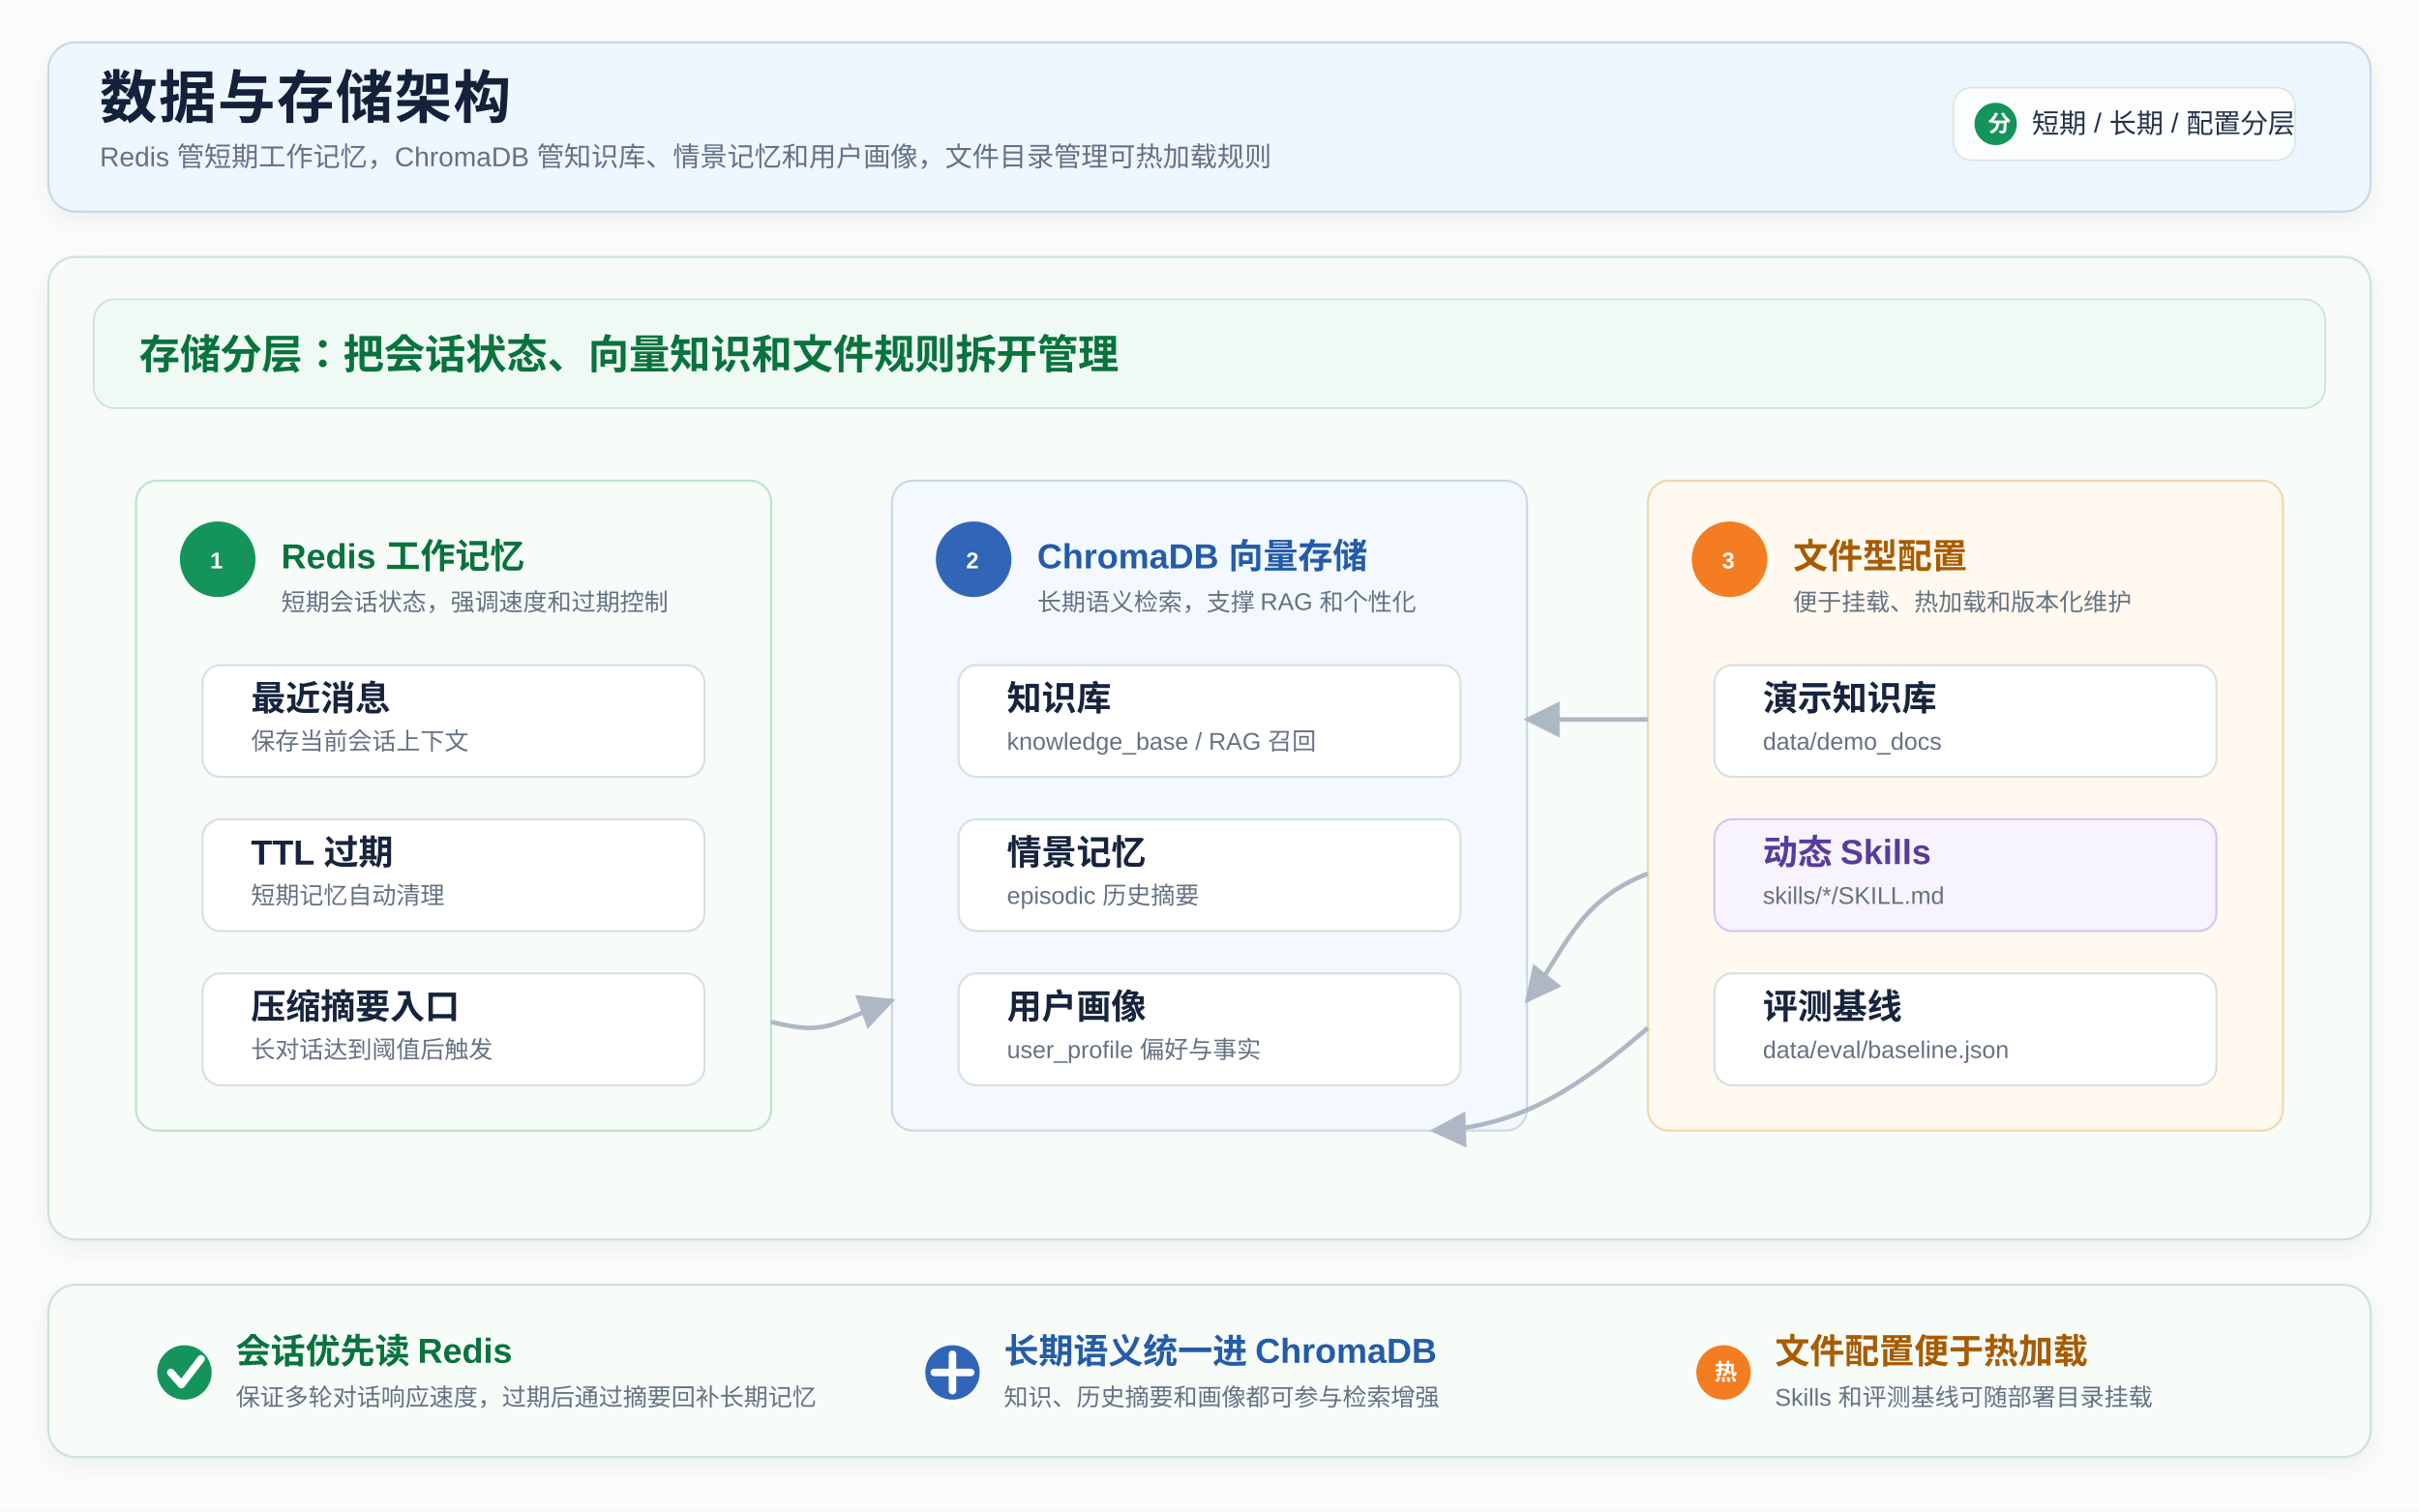
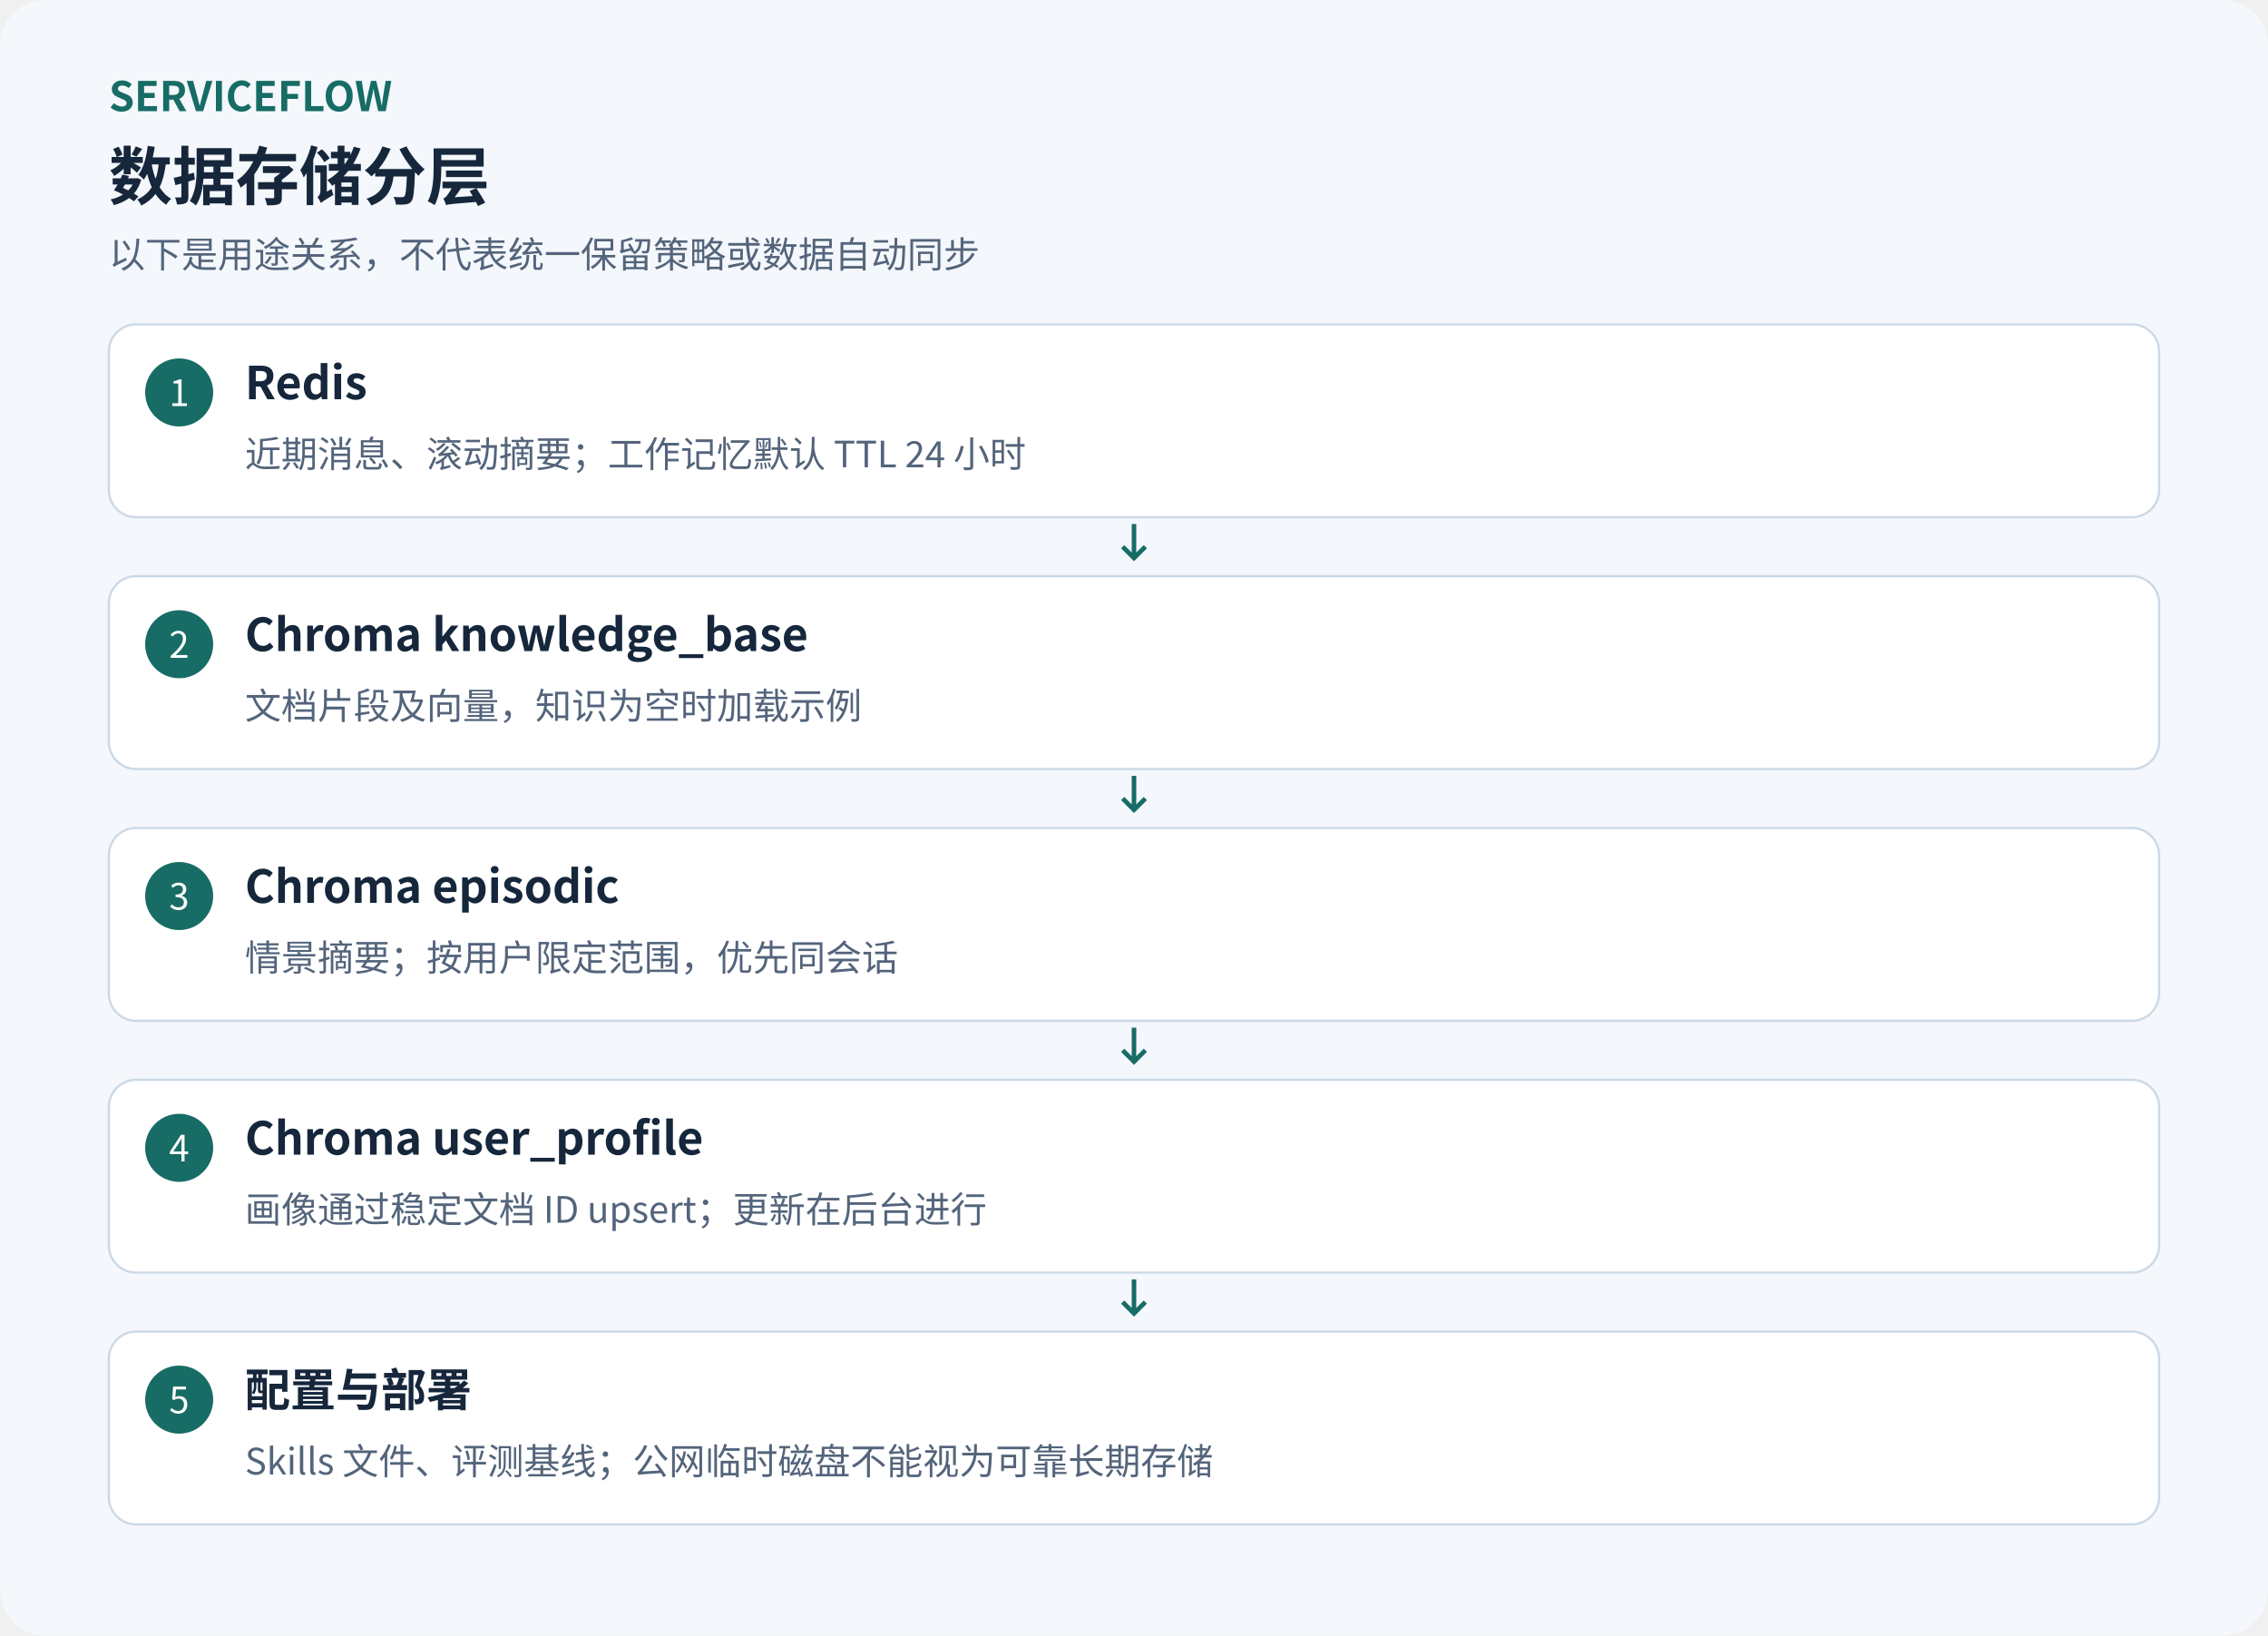
- <svg xmlns="http://www.w3.org/2000/svg" width="1600" height="1000" viewBox="0 0 1600 1000">
-   <defs>
-     <style>
-       .bg { fill: #fbfcfb; }
-       .header { fill: #eef6ff; stroke: #c9d7e9; stroke-width: 1.4; }
-       .panel { fill: #f7fcf9; stroke: #cfe3d7; stroke-width: 1.5; }
-       .band { fill: #f0faf4; stroke: #cfe3d7; stroke-width: 1.2; }
-       .card { fill: #ffffff; stroke: #d7e1df; stroke-width: 1.4; }
-       .blue-card { fill: #f3f9ff; stroke: #cad9e9; }
-       .green-card { fill: #f7fcf9; stroke: #bfe2ce; }
-       .orange-card { fill: #fff9ef; stroke: #efd7af; }
-       .purple-card { fill: #f7f3ff; stroke: #d3c6ef; }
-       .soft-card { fill: #fbfefd; stroke: #d6e6dc; }
-       .title { font: 800 38px "PingFang SC", "Microsoft YaHei", Arial, sans-serif; fill: #13213b; letter-spacing: 1px; }
-       .subtitle { font: 500 18px "PingFang SC", "Microsoft YaHei", Arial, sans-serif; fill: #657284; }
-       .section-title { font: 800 27px "PingFang SC", "Microsoft YaHei", Arial, sans-serif; fill: #08733d; }
-       .label { font: 800 23px "PingFang SC", "Microsoft YaHei", Arial, sans-serif; fill: #17243d; }
-       .small { font: 500 18px "PingFang SC", "Microsoft YaHei", Arial, sans-serif; fill: #25324b; }
-       .muted { font: 500 16px "PingFang SC", "Microsoft YaHei", Arial, sans-serif; fill: #657284; }
-       .tiny { font: 800 15px "PingFang SC", "Microsoft YaHei", Arial, sans-serif; fill: #ffffff; }
-       .green-text { fill: #08733d; }
-       .orange-text { fill: #a85b00; }
-       .purple-text { fill: #573c9b; }
-       .blue-text { fill: #245ca8; }
-       .blue { fill: #3165b7; }
-       .green { fill: #14945b; }
-       .orange { fill: #f47d22; }
-       .purple { fill: #6045a9; }
-       .line { stroke: #aeb8c4; stroke-width: 3; fill: none; marker-end: url(#arrow); }
-       .green-line { stroke: #14945b; stroke-width: 3; fill: none; marker-end: url(#arrow-green); }
-       .dashed { stroke-dasharray: 9 9; }
-       .shadow { filter: url(#shadow); }
-     </style>
-     <filter id="shadow" x="-20%" y="-20%" width="140%" height="140%">
-       <feDropShadow dx="0" dy="6" stdDeviation="8" flood-color="#d8e1df" flood-opacity="0.42" />
-     </filter>
-     <marker id="arrow" viewBox="0 0 10 10" refX="9" refY="5" markerWidth="8" markerHeight="8" orient="auto">
-       <path d="M 0 0 L 10 5 L 0 10 z" fill="#aeb8c4" />
-     </marker>
-     <marker id="arrow-green" viewBox="0 0 10 10" refX="9" refY="5" markerWidth="8" markerHeight="8" orient="auto">
-       <path d="M 0 0 L 10 5 L 0 10 z" fill="#14945b" />
-     </marker>
-   </defs>
-   <rect class="bg" width="1600" height="1000" />
-   <rect class="header shadow" x="32" y="28" width="1536" height="112" rx="18" />
-   <text class="title" x="66" y="78">数据与存储架构</text>
-   <text class="subtitle" x="66" y="110">Redis 管短期工作记忆，ChromaDB 管知识库、情景记忆和用户画像，文件目录管理可热加载规则</text>
-   <g transform="translate(1292,58)">
-     <rect class="soft-card" width="226" height="48" rx="12" />
-     <circle class="green" cx="28" cy="24" r="14" />
-     <text class="tiny" x="23" y="29">分</text>
-     <text class="small" x="52" y="30">短期 / 长期 / 配置分层</text>
-   </g>
-   <rect class="panel shadow" x="32" y="170" width="1536" height="650" rx="18" />
-   <rect class="band" x="62" y="198" width="1476" height="72" rx="14" />
-   <text class="section-title" x="92" y="244">存储分层：把会话状态、向量知识和文件规则拆开管理</text>
-   <g transform="translate(90,318)">
-     <rect class="card green-card" width="420" height="430" rx="14" />
-     <circle class="green" cx="54" cy="52" r="25" />
-     <text class="tiny" x="49" y="58">1</text>
-     <text class="label green-text" x="96" y="58">Redis 工作记忆</text>
-     <text class="muted" x="96" y="86">短期会话状态，强调速度和过期控制</text>
-     <rect class="card" x="44" y="122" width="332" height="74" rx="12" />
-     <text class="label" x="76" y="152">最近消息</text>
-     <text class="muted" x="76" y="178">保存当前会话上下文</text>
-     <rect class="card" x="44" y="224" width="332" height="74" rx="12" />
-     <text class="label" x="76" y="254">TTL 过期</text>
-     <text class="muted" x="76" y="280">短期记忆自动清理</text>
-     <rect class="card" x="44" y="326" width="332" height="74" rx="12" />
-     <text class="label" x="76" y="356">压缩摘要入口</text>
-     <text class="muted" x="76" y="382">长对话达到阈值后触发</text>
-   </g>
-   <g transform="translate(590,318)">
-     <rect class="card blue-card" width="420" height="430" rx="14" />
-     <circle class="blue" cx="54" cy="52" r="25" />
-     <text class="tiny" x="49" y="58">2</text>
-     <text class="label blue-text" x="96" y="58">ChromaDB 向量存储</text>
-     <text class="muted" x="96" y="86">长期语义检索，支撑 RAG 和个性化</text>
-     <rect class="card" x="44" y="122" width="332" height="74" rx="12" />
-     <text class="label" x="76" y="152">知识库</text>
-     <text class="muted" x="76" y="178">knowledge_base / RAG 召回</text>
-     <rect class="card" x="44" y="224" width="332" height="74" rx="12" />
-     <text class="label" x="76" y="254">情景记忆</text>
-     <text class="muted" x="76" y="280">episodic 历史摘要</text>
-     <rect class="card" x="44" y="326" width="332" height="74" rx="12" />
-     <text class="label" x="76" y="356">用户画像</text>
-     <text class="muted" x="76" y="382">user_profile 偏好与事实</text>
-   </g>
-   <g transform="translate(1090,318)">
-     <rect class="card orange-card" width="420" height="430" rx="14" />
-     <circle class="orange" cx="54" cy="52" r="25" />
-     <text class="tiny" x="49" y="58">3</text>
-     <text class="label orange-text" x="96" y="58">文件型配置</text>
-     <text class="muted" x="96" y="86">便于挂载、热加载和版本化维护</text>
-     <rect class="card" x="44" y="122" width="332" height="74" rx="12" />
-     <text class="label" x="76" y="152">演示知识库</text>
-     <text class="muted" x="76" y="178">data/demo_docs</text>
-     <rect class="card purple-card" x="44" y="224" width="332" height="74" rx="12" />
-     <text class="label purple-text" x="76" y="254">动态 Skills</text>
-     <text class="muted" x="76" y="280">skills/*/SKILL.md</text>
-     <rect class="card" x="44" y="326" width="332" height="74" rx="12" />
-     <text class="label" x="76" y="356">评测基线</text>
-     <text class="muted" x="76" y="382">data/eval/baseline.json</text>
-   </g>
-   <path class="line" d="M510 676 C548 686 552 676 590 662" />
-   <path class="line" d="M1090 476 C1048 476 1038 476 1010 476" />
-   <path class="line" d="M1090 578 C1042 596 1034 632 1010 662" />
-   <path class="line" d="M1090 680 C1048 716 1008 746 948 748" />
-   <rect class="panel shadow" x="32" y="850" width="1536" height="114" rx="18" />
-   <g transform="translate(92,878)">
-     <circle class="green" cx="30" cy="30" r="18" />
-     <path d="M21 30 L28 38 L41 21" stroke="#fff" stroke-width="5" fill="none" stroke-linecap="round" stroke-linejoin="round" />
-     <text class="label green-text" x="64" y="24">会话优先读 Redis</text>
-     <text class="muted" x="64" y="52">保证多轮对话响应速度，过期后通过摘要回补长期记忆</text>
-   </g>
-   <g transform="translate(600,878)">
-     <circle class="blue" cx="30" cy="30" r="18" />
-     <path d="M18 30 h24 M30 18 v24" stroke="#fff" stroke-width="5" stroke-linecap="round" />
-     <text class="label blue-text" x="64" y="24">长期语义统一进 ChromaDB</text>
-     <text class="muted" x="64" y="52">知识、历史摘要和画像都可参与检索增强</text>
-   </g>
-   <g transform="translate(1110,878)">
-     <circle class="orange" cx="30" cy="30" r="18" />
-     <text class="tiny" x="24" y="35">热</text>
-     <text class="label orange-text" x="64" y="24">文件配置便于热加载</text>
-     <text class="muted" x="64" y="52">Skills 和评测基线可随部署目录挂载</text>
+ <svg xmlns="http://www.w3.org/2000/svg" width="1000" height="721" viewBox="0 0 1000 721" role="img" aria-labelledby="title desc">
+   <rect width="1000" height="721" rx="20" fill="#f4f7fb" />
+   <g font-family="Microsoft YaHei, Noto Sans CJK SC, sans-serif">
+     <text x="48" y="49" fill="#176c65" font-size="18" font-weight="700">SERVICEFLOW</text>
+     <text x="48" y="88" fill="#16273c" font-size="28" font-weight="700">数据存储分层</text>
+     <text x="48" y="118" fill="#53647b" font-size="16">以下是用途关系，不代表统一保留策略或数据自动同步</text>
+     <rect x="48" y="143" width="904" height="85" rx="12" fill="white" stroke="#ccd9e6" />
+     <circle cx="79" cy="173" r="15" fill="#176c65" />
+     <text x="79" y="179" fill="white" text-anchor="middle" font-size="16">1</text>
+     <text x="108" y="176" font-size="20" font-weight="600" fill="#16273c">Redis</text>
+     <text x="108" y="206" font-size="16" fill="#53647b">近期消息、滚动摘要；工作记忆默认 TTL 24 小时</text>
+     <path d="M500 231 v15 m-5 -5 5 5 5 -5" fill="none" stroke="#176c65" stroke-width="2" />
+     <rect x="48" y="254" width="904" height="85" rx="12" fill="white" stroke="#ccd9e6" />
+     <circle cx="79" cy="284" r="15" fill="#176c65" />
+     <text x="79" y="290" fill="white" text-anchor="middle" font-size="16">2</text>
+     <text x="108" y="287" font-size="20" font-weight="600" fill="#16273c">Chroma knowledge_base</text>
+     <text x="108" y="317" font-size="16" fill="#53647b">文档片段及向量，知识为空时加载示例</text>
+     <path d="M500 342 v15 m-5 -5 5 5 5 -5" fill="none" stroke="#176c65" stroke-width="2" />
+     <rect x="48" y="365" width="904" height="85" rx="12" fill="white" stroke="#ccd9e6" />
+     <circle cx="79" cy="395" r="15" fill="#176c65" />
+     <text x="79" y="401" fill="white" text-anchor="middle" font-size="16">3</text>
+     <text x="108" y="398" font-size="20" font-weight="600" fill="#16273c">Chroma episodic</text>
+     <text x="108" y="428" font-size="16" fill="#53647b">情景摘要；按用户限定范围，优先同会话</text>
+     <path d="M500 453 v15 m-5 -5 5 5 5 -5" fill="none" stroke="#176c65" stroke-width="2" />
+     <rect x="48" y="476" width="904" height="85" rx="12" fill="white" stroke="#ccd9e6" />
+     <circle cx="79" cy="506" r="15" fill="#176c65" />
+     <text x="79" y="512" fill="white" text-anchor="middle" font-size="16">4</text>
+     <text x="108" y="509" font-size="20" font-weight="600" fill="#16273c">Chroma user_profile</text>
+     <text x="108" y="539" font-size="16" fill="#53647b">画像通过稳定文档 ID upsert；更新在后台进行</text>
+     <path d="M500 564 v15 m-5 -5 5 5 5 -5" fill="none" stroke="#176c65" stroke-width="2" />
+     <rect x="48" y="587" width="904" height="85" rx="12" fill="white" stroke="#ccd9e6" />
+     <circle cx="79" cy="617" r="15" fill="#176c65" />
+     <text x="79" y="623" fill="white" text-anchor="middle" font-size="16">5</text>
+     <text x="108" y="620" font-size="20" font-weight="600" fill="#16273c">配置与部署</text>
+     <text x="108" y="650" font-size="16" fill="#53647b">Skills 文件、评测基线；公网临时磁盘不能视为可靠长期存储</text>
  </g>
</svg>
